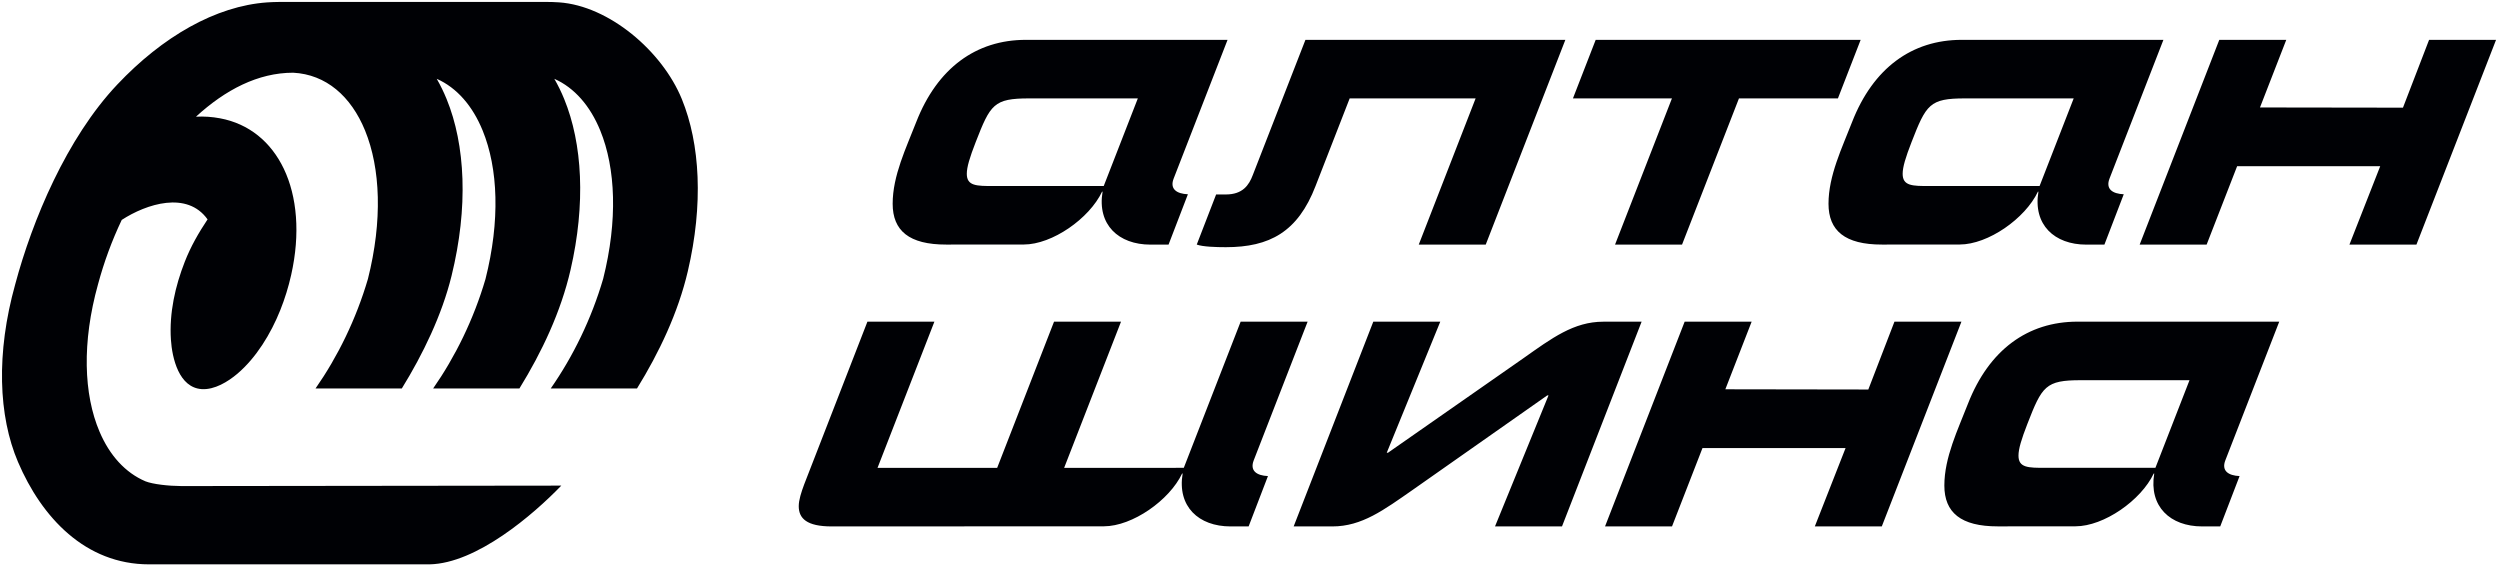
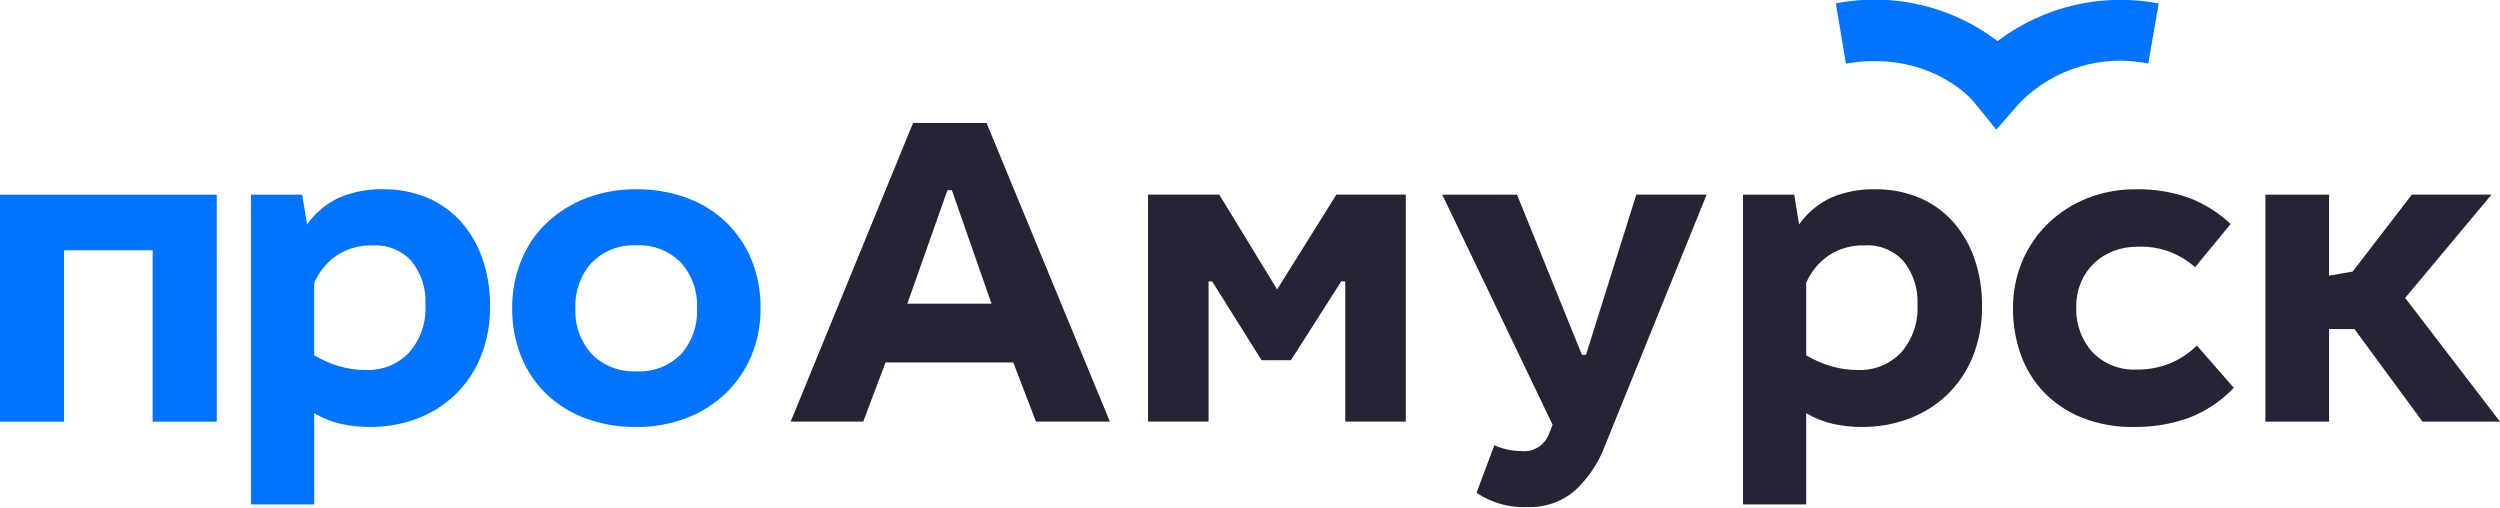
- <svg xmlns="http://www.w3.org/2000/svg" width="378" height="86" viewBox="0 0 378 86">
-   <path d="M332.962 79.595h2.736l2.926-7.612c-1.712-.076-2.765-.802-2.153-2.379l8.151-20.97h-30.508c-7.518 0-13.377 4.265-16.562 12.419-1.519 3.916-3.566 8.1-3.566 12.359 0 4.074 2.482 6.183 8.088 6.176l11.74-.01c4.295 0 9.914-3.926 11.83-7.984h.078c-.835 4.996 2.427 8.001 7.24 8.001zm-7.064-8.859h-16.625c-2.611 0-4.078 0-4.078-1.848 0-1.02.446-2.482 1.338-4.777 2.229-5.732 2.74-6.625 8.089-6.625h16.432l-5.156 13.25zM260.872 58.86l3.975-10.219h-10.129l-12.037 30.954h10.127l4.607-11.847h21.635l-4.65 11.847h10.127l12.04-30.954H286.44l-3.951 10.254-21.617-.035zm-110.1 11.879h-18.09l8.598-22.098h-10.128l-9.554 24.583c-.446 1.208-.828 2.36-.828 3.309 0 1.851 1.209 3.062 4.97 3.062l41.181-.017c4.294-.011 9.9-3.931 11.816-7.984h.078c-.838 4.996 2.426 8.001 7.24 8.001h2.737l2.922-7.612c-1.712-.076-2.763-.802-2.151-2.379 2.717-6.987 5.428-13.971 8.147-20.963h-10.126c-2.866 7.366-5.727 14.728-8.594 22.095-6.031 0-12.057.003-18.092.003l8.598-22.098h-10.127l-8.597 22.098zm85.402 8.856l12.037-30.954h-5.797c-4.458 0-7.768 2.482-12.1 5.541l-20.446 14.269h-.191l8.091-19.81H207.64l-12.038 30.954h5.86c4.458 0 7.769-2.486 12.163-5.543l20.318-14.266h.192l-8.09 19.809h10.129zm26.757-64.717l-8.605 22.101h-10.13l8.601-22.101h-14.968l3.439-8.853h40.063l-3.438 8.853h-14.962zm52.517 22.109h2.738l2.925-7.614c-1.715-.073-2.765-.798-2.152-2.376l8.149-20.972h-30.51c-7.516 0-13.375 4.269-16.56 12.42-1.519 3.916-3.568 8.1-3.568 12.359 0 4.074 2.484 6.183 8.09 6.175l11.74-.009c4.296 0 9.911-3.926 11.831-7.985h.079c-.837 4.998 2.425 8.002 7.238 8.002zm-7.063-8.859h-16.628c-2.61 0-4.076 0-4.076-1.848 0-1.02.446-2.482 1.337-4.777 2.23-5.731 2.739-6.625 8.09-6.625h16.434l-5.157 13.25zm-83.741 8.851l12.037-30.954h-39.299l-7.962 20.447c-.574 1.528-1.528 2.931-4.077 2.931h-1.466l-2.928 7.576c.892.333 2.928.396 4.394.396 6.626 0 10.893-2.305 13.567-9.247l5.161-13.25h19.043l-8.596 22.101h10.126zm-50.696.008h2.736l2.926-7.614c-1.715-.073-2.766-.798-2.153-2.376l8.15-20.972h-30.509c-7.515 0-13.376 4.269-16.561 12.42-1.518 3.916-3.567 8.1-3.567 12.359 0 4.074 2.484 6.183 8.09 6.175l11.74-.009c4.294 0 9.911-3.926 11.83-7.985h.078c-.837 4.998 2.425 8.002 7.24 8.002zm-7.064-8.859h-16.628c-2.609 0-4.076 0-4.076-1.848 0-1.02.445-2.482 1.339-4.777 2.228-5.731 2.737-6.625 8.089-6.625h16.432l-5.156 13.25zm174.825-11.88l3.975-10.223h-10.128l-12.037 30.954h10.125l4.609-11.847h21.635l-4.651 11.847h10.129l12.037-30.954h-10.126l-3.949 10.255-21.619-.032zM27.94 39.573c-1.455 3.711-2.361 7.761-2.099 11.772.182 2.807 1.208 7.274 4.673 7.49 1.912.12 3.942-1.106 5.391-2.338 2.818-2.398 5.037-6.003 6.48-9.622a35 35 0 0 0 1.643-5.319c1.398-6.218.889-11.85-1.115-16.038-1.937-4.05-5.259-6.816-9.649-7.631a15.35 15.35 0 0 0-3.634-.243c4.444-4.066 9.377-6.65 14.7-6.65 4.965.257 8.742 3.549 10.866 8.739 2.338 5.718 2.656 13.624.435 22.442-1.785 6.084-4.563 11.748-7.925 16.565h13.046c3.199-5.18 6.07-11.117 7.522-17.031 2.55-10.371 2.095-19.79-.747-26.735a25.59 25.59 0 0 0-1.494-3.059c3.049 1.353 5.421 4.096 6.942 7.818 2.343 5.721 2.662 13.642.428 22.47-1.784 6.074-4.559 11.728-7.915 16.537h13.046c3.401-5.509 6.274-11.604 7.73-17.927 2.311-10.015 1.804-19.095-.957-25.839a25.143 25.143 0 0 0-1.494-3.059c3.051 1.353 5.421 4.096 6.945 7.818 2.337 5.714 2.656 13.614.44 22.423-1.783 6.092-4.564 11.761-7.929 16.584h13.044c3.358-5.434 6.225-11.484 7.683-17.721 2.366-10.097 1.872-19.255-.906-26.045C100.121 7.717 92.079.881 84.533.357a30.9 30.9 0 0 0-1.994-.066H43.618c-1.092 0-2.108-.004-3.206.07-7.805.542-15.847 5.187-22.685 12.427C10.066 20.895 4.889 33.315 2.303 42.98-.61 53.407-.239 62.91 2.718 69.842c3.588 8.412 10.2 15.488 19.812 15.488h42.411c7.116-.135 15.709-7.526 19.926-11.904l-57.436.068c-1.958-.011-4.319-.279-5.435-.717-3.051-1.297-5.422-3.927-6.943-7.498-2.41-5.65-2.676-13.531-.231-22.299a57.433 57.433 0 0 1 3.584-9.729c3.747-2.43 9.885-4.417 12.978-.081-1.363 2.049-2.542 4.097-3.444 6.403" fill="#000105" fill-rule="evenodd" />
+ <svg xmlns="http://www.w3.org/2000/svg" width="246.887" height="50.076" viewBox="0 0 246.887 50.076">
+   <g data-name="Group 1708">
+     <g data-name="Group 430">
+       <g data-name="Group 1310">
+         <g data-name="Group 1305">
+           <path data-name="Path 804" d="M197.142 12.796l-2.266-2.787c-.157-.188-4.366-5.115-12.58-3.729l-1-5.947a20.006 20.006 0 0 1 15.969 3.724A20.142 20.142 0 0 1 213.181.338l-1.03 5.938a13.9 13.9 0 0 0-12.636 3.817z" fill="#0073ff" />
+         </g>
+         <g data-name="Group 1307">
+           <g data-name="Group 1306" fill="#242434">
+             <path data-name="Path 805" d="M109.607 41.638h-7.3l-2.242-5.844H87.448l-2.2 5.844h-7.166l12.089-29.5h7.253zM97.916 29.99l-3.915-11.21h-.438l-3.958 11.21z" />
+             <path data-name="Path 806" d="M126.123 28.583l5.85-9.363h6.857v22.417h-5.978V27.792h-.4l-4.966 7.78h-2.9l-4.88-7.78h-.352v13.846h-5.978V19.221h7.033z" />
+             <path data-name="Path 807" d="M156.225 35.044h.4l4.966-15.824h6.948l-10.022 24.749a11.614 11.614 0 0 1-2.99 4.483 6.792 6.792 0 0 1-4.661 1.625 8.382 8.382 0 0 1-5.053-1.407l1.758-4.7a6.755 6.755 0 0 0 1.361.44 6.58 6.58 0 0 0 1.277.13 2.611 2.611 0 0 0 2.767-1.712l.351-.88-10.9-22.726h7.385z" />
+             <path data-name="Path 808" d="M177.667 22.166a8.025 8.025 0 0 1 3.186-2.659 10.583 10.583 0 0 1 4.332-.815 11.012 11.012 0 0 1 4.309.815 9.288 9.288 0 0 1 3.315 2.33 10.679 10.679 0 0 1 2.157 3.649 13.832 13.832 0 0 1 .768 4.724 12.923 12.923 0 0 1-.966 5.144 10.929 10.929 0 0 1-2.616 3.759 11.139 11.139 0 0 1-3.781 2.285 13.074 13.074 0 0 1-4.461.768 13.219 13.219 0 0 1-2.9-.305 9.319 9.319 0 0 1-2.638-1.056v9.01h-6.241V19.222h5.057zm3.1 13.979a9.241 9.241 0 0 0 2.7.394 5.613 5.613 0 0 0 4.267-1.714 6.621 6.621 0 0 0 1.625-4.746 6.322 6.322 0 0 0-1.362-4.265 4.774 4.774 0 0 0-3.825-1.583 6.148 6.148 0 0 0-3.6 1.011 6.376 6.376 0 0 0-2.2 2.681v7.166a10.727 10.727 0 0 0 2.395 1.056z" />
+             <path data-name="Path 809" d="M211.067 24.364a6.463 6.463 0 0 0-2.33.417 5.649 5.649 0 0 0-1.912 1.186 5.713 5.713 0 0 0-1.3 1.869 6.035 6.035 0 0 0-.481 2.461 6.294 6.294 0 0 0 1.6 4.484 5.7 5.7 0 0 0 4.374 1.715 8.449 8.449 0 0 0 3.34-.638 8.13 8.13 0 0 0 2.592-1.736l3.648 4.175a12.114 12.114 0 0 1-4.438 2.967 15.377 15.377 0 0 1-5.408.9 13.367 13.367 0 0 1-5.164-.921 10.9 10.9 0 0 1-3.74-2.507 10.452 10.452 0 0 1-2.285-3.715 13.3 13.3 0 0 1-.768-4.55 11.836 11.836 0 0 1 .923-4.7 11.309 11.309 0 0 1 2.572-3.738 11.857 11.857 0 0 1 3.847-2.461 12.786 12.786 0 0 1 4.791-.88 14.769 14.769 0 0 1 5.275.858 12.564 12.564 0 0 1 4.086 2.572l-3.517 4.265a8 8 0 0 0-5.705-2.023z" />
+             <path data-name="Path 810" d="M230.006 27.22l2.329-.4 5.845-7.6h7.869l-8.529 10.2 9.366 12.219h-7.65l-6.725-9.143h-2.505v9.143h-6.286V19.222h6.286z" />
+           </g>
+         </g>
+         <g data-name="Group 1309">
+           <g data-name="Group 1308" fill="#0073ff">
+             <path data-name="Path 811" d="M21.408 41.639h-6.333V24.716H6.326v16.923H-.003V19.222h21.408z" />
+             <path data-name="Path 812" d="M30.324 22.166a8.017 8.017 0 0 1 3.188-2.659 10.554 10.554 0 0 1 4.33-.815 10.987 10.987 0 0 1 4.306.815 9.33 9.33 0 0 1 3.321 2.33 10.754 10.754 0 0 1 2.152 3.649 13.819 13.819 0 0 1 .772 4.724 12.863 12.863 0 0 1-.97 5.144 10.929 10.929 0 0 1-2.616 3.759 11.063 11.063 0 0 1-3.778 2.285 13.093 13.093 0 0 1-4.464.768 13.2 13.2 0 0 1-2.9-.305 9.322 9.322 0 0 1-2.637-1.056v9.01h-6.245V19.222h5.057zm3.1 13.979a9.253 9.253 0 0 0 2.706.394 5.6 5.6 0 0 0 4.262-1.714 6.619 6.619 0 0 0 1.625-4.746 6.311 6.311 0 0 0-1.359-4.265 4.781 4.781 0 0 0-3.825-1.583 6.168 6.168 0 0 0-3.607 1.011 6.385 6.385 0 0 0-2.195 2.681v7.166a10.663 10.663 0 0 0 2.39 1.056z" />
+             <path data-name="Path 813" d="M67.788 19.529a11.1 11.1 0 0 1 3.893 2.395 10.967 10.967 0 0 1 2.526 3.714 12.32 12.32 0 0 1 .9 4.792 11.967 11.967 0 0 1-.923 4.748 11.075 11.075 0 0 1-2.572 3.713 11.632 11.632 0 0 1-3.89 2.42 13.593 13.593 0 0 1-4.881.854 14.135 14.135 0 0 1-4.966-.834 11.315 11.315 0 0 1-3.868-2.374 10.611 10.611 0 0 1-2.526-3.713 12.435 12.435 0 0 1-.9-4.814 12.183 12.183 0 0 1 .9-4.726 10.6 10.6 0 0 1 2.526-3.714 11.9 11.9 0 0 1 3.868-2.418 13.521 13.521 0 0 1 4.966-.88 14.141 14.141 0 0 1 4.947.837zm-9.363 6.417a6.293 6.293 0 0 0-1.6 4.483 6.293 6.293 0 0 0 1.625 4.55 5.817 5.817 0 0 0 4.4 1.692 5.728 5.728 0 0 0 4.4-1.692 6.4 6.4 0 0 0 1.583-4.55 6.274 6.274 0 0 0-1.6-4.506 5.734 5.734 0 0 0-4.374-1.693 5.76 5.76 0 0 0-4.434 1.717z" />
+           </g>
+         </g>
+       </g>
+     </g>
+   </g>
</svg>
